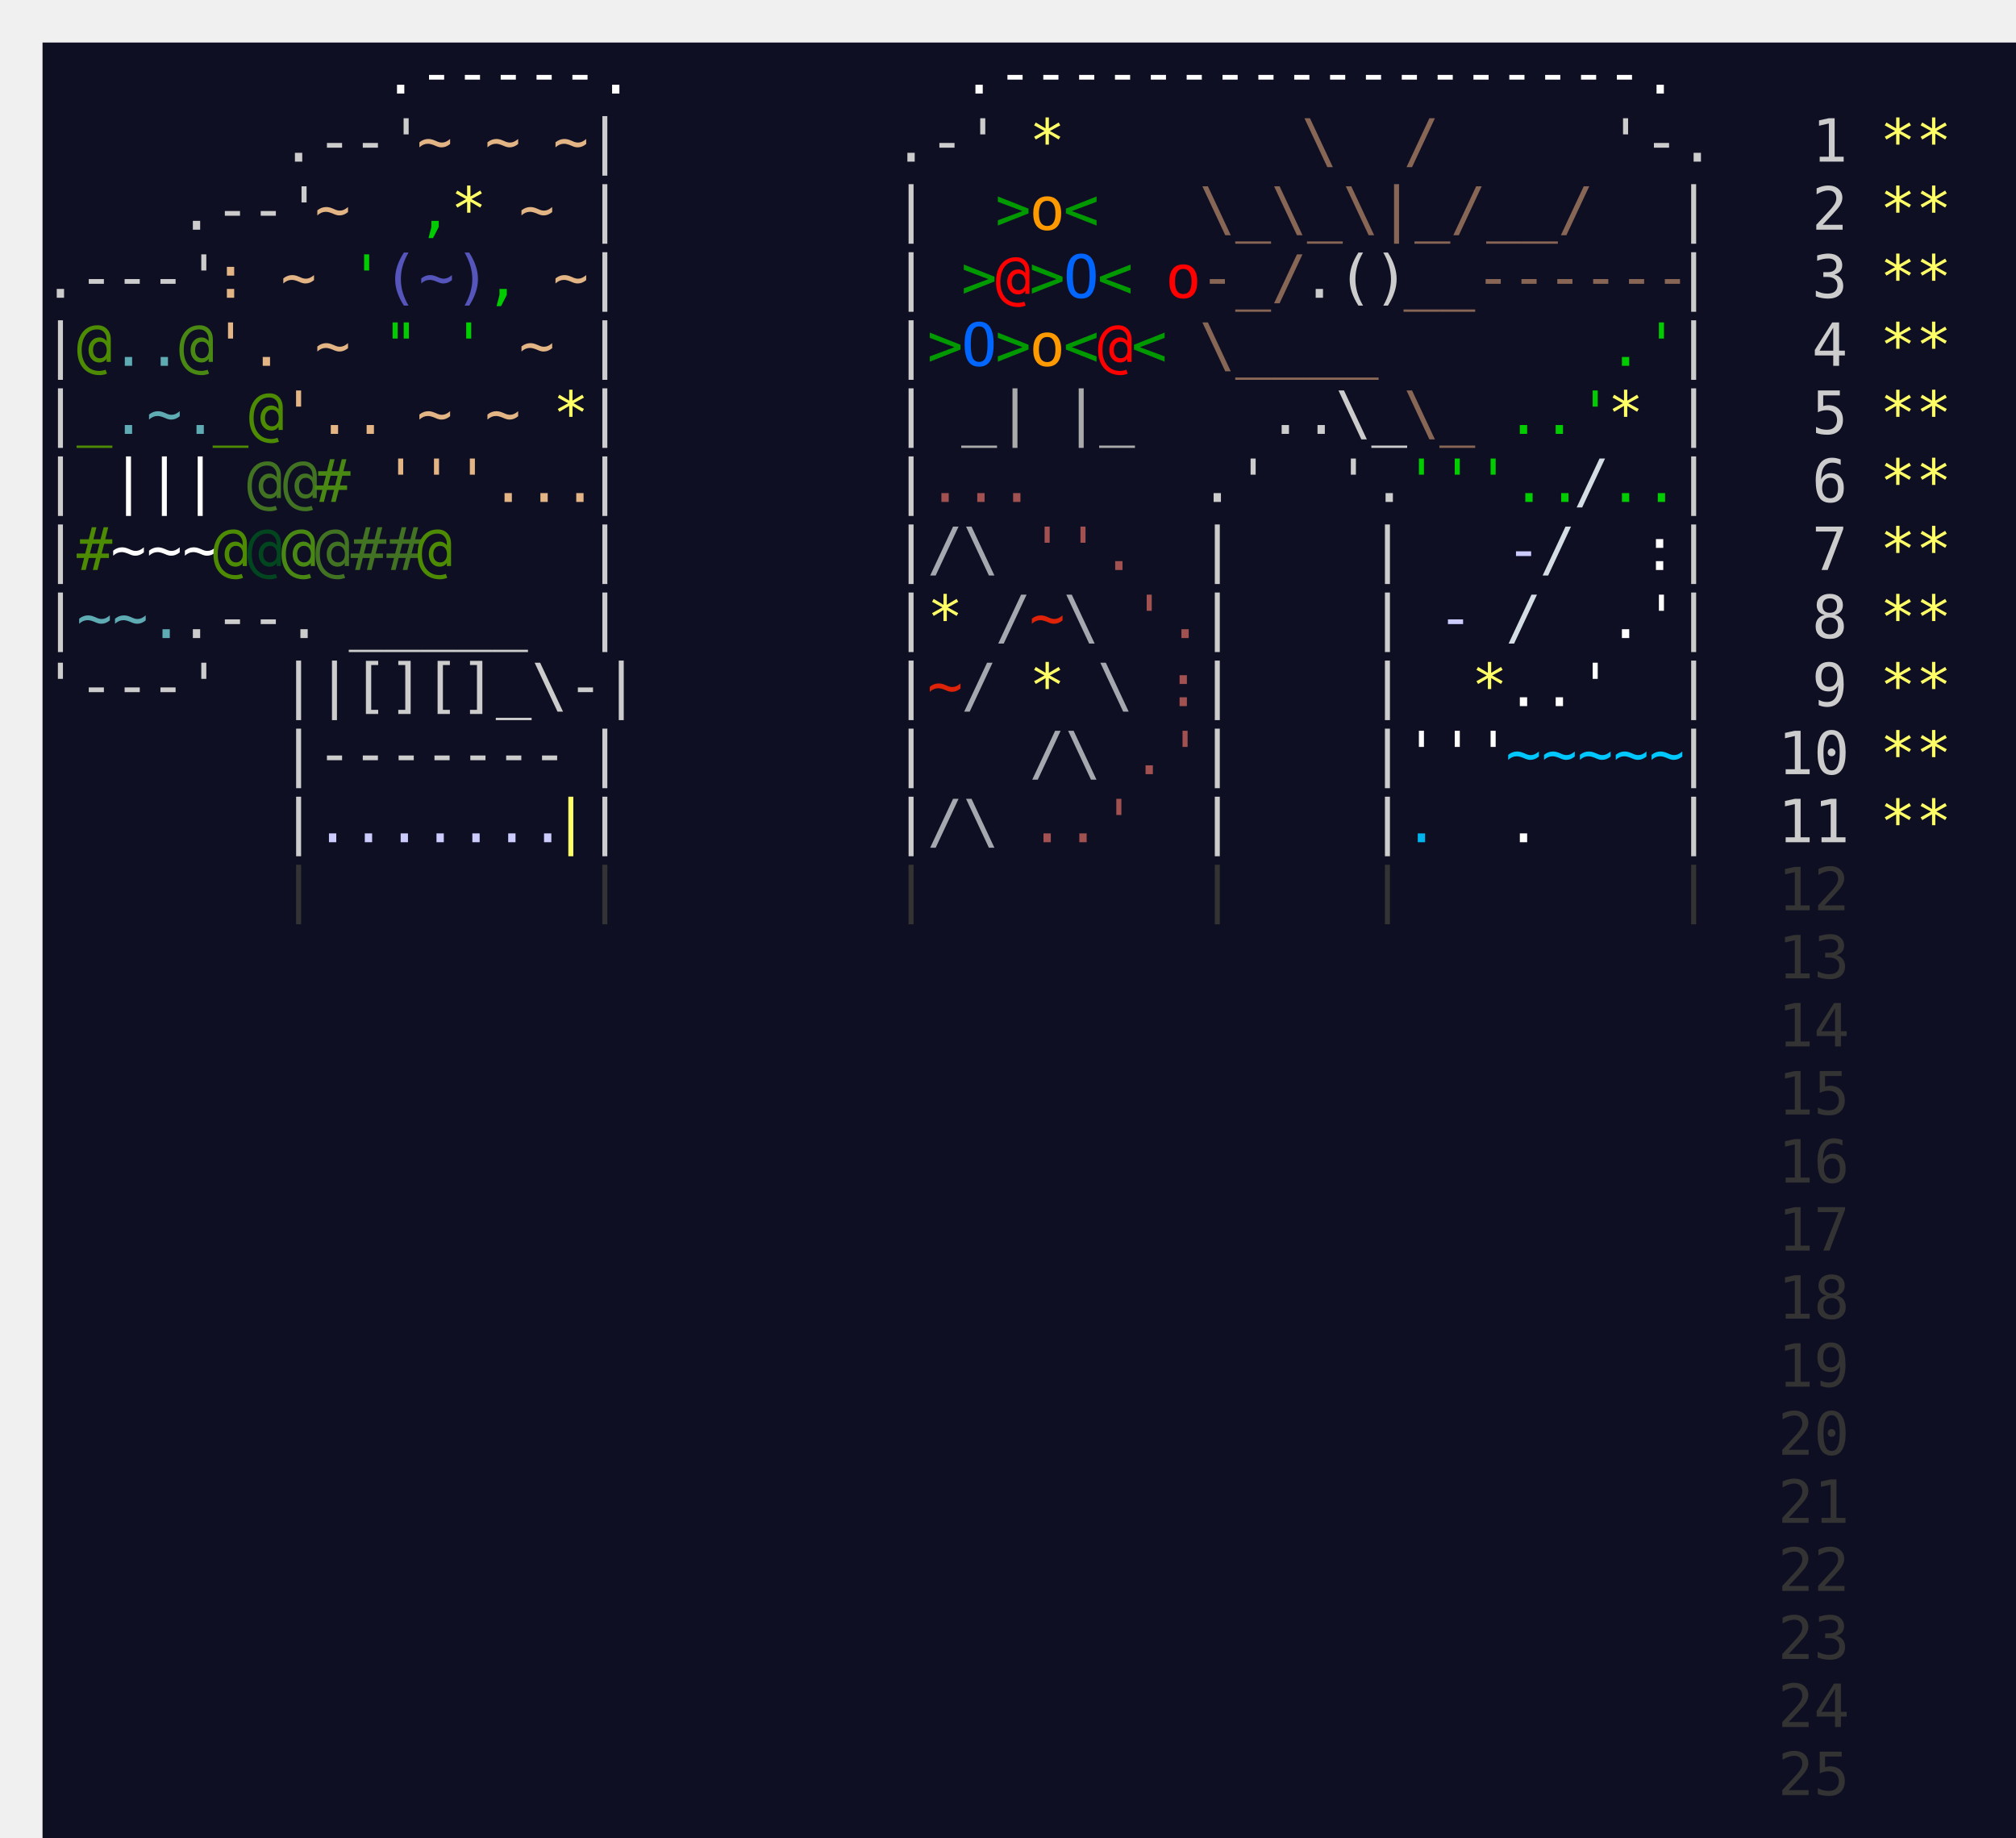
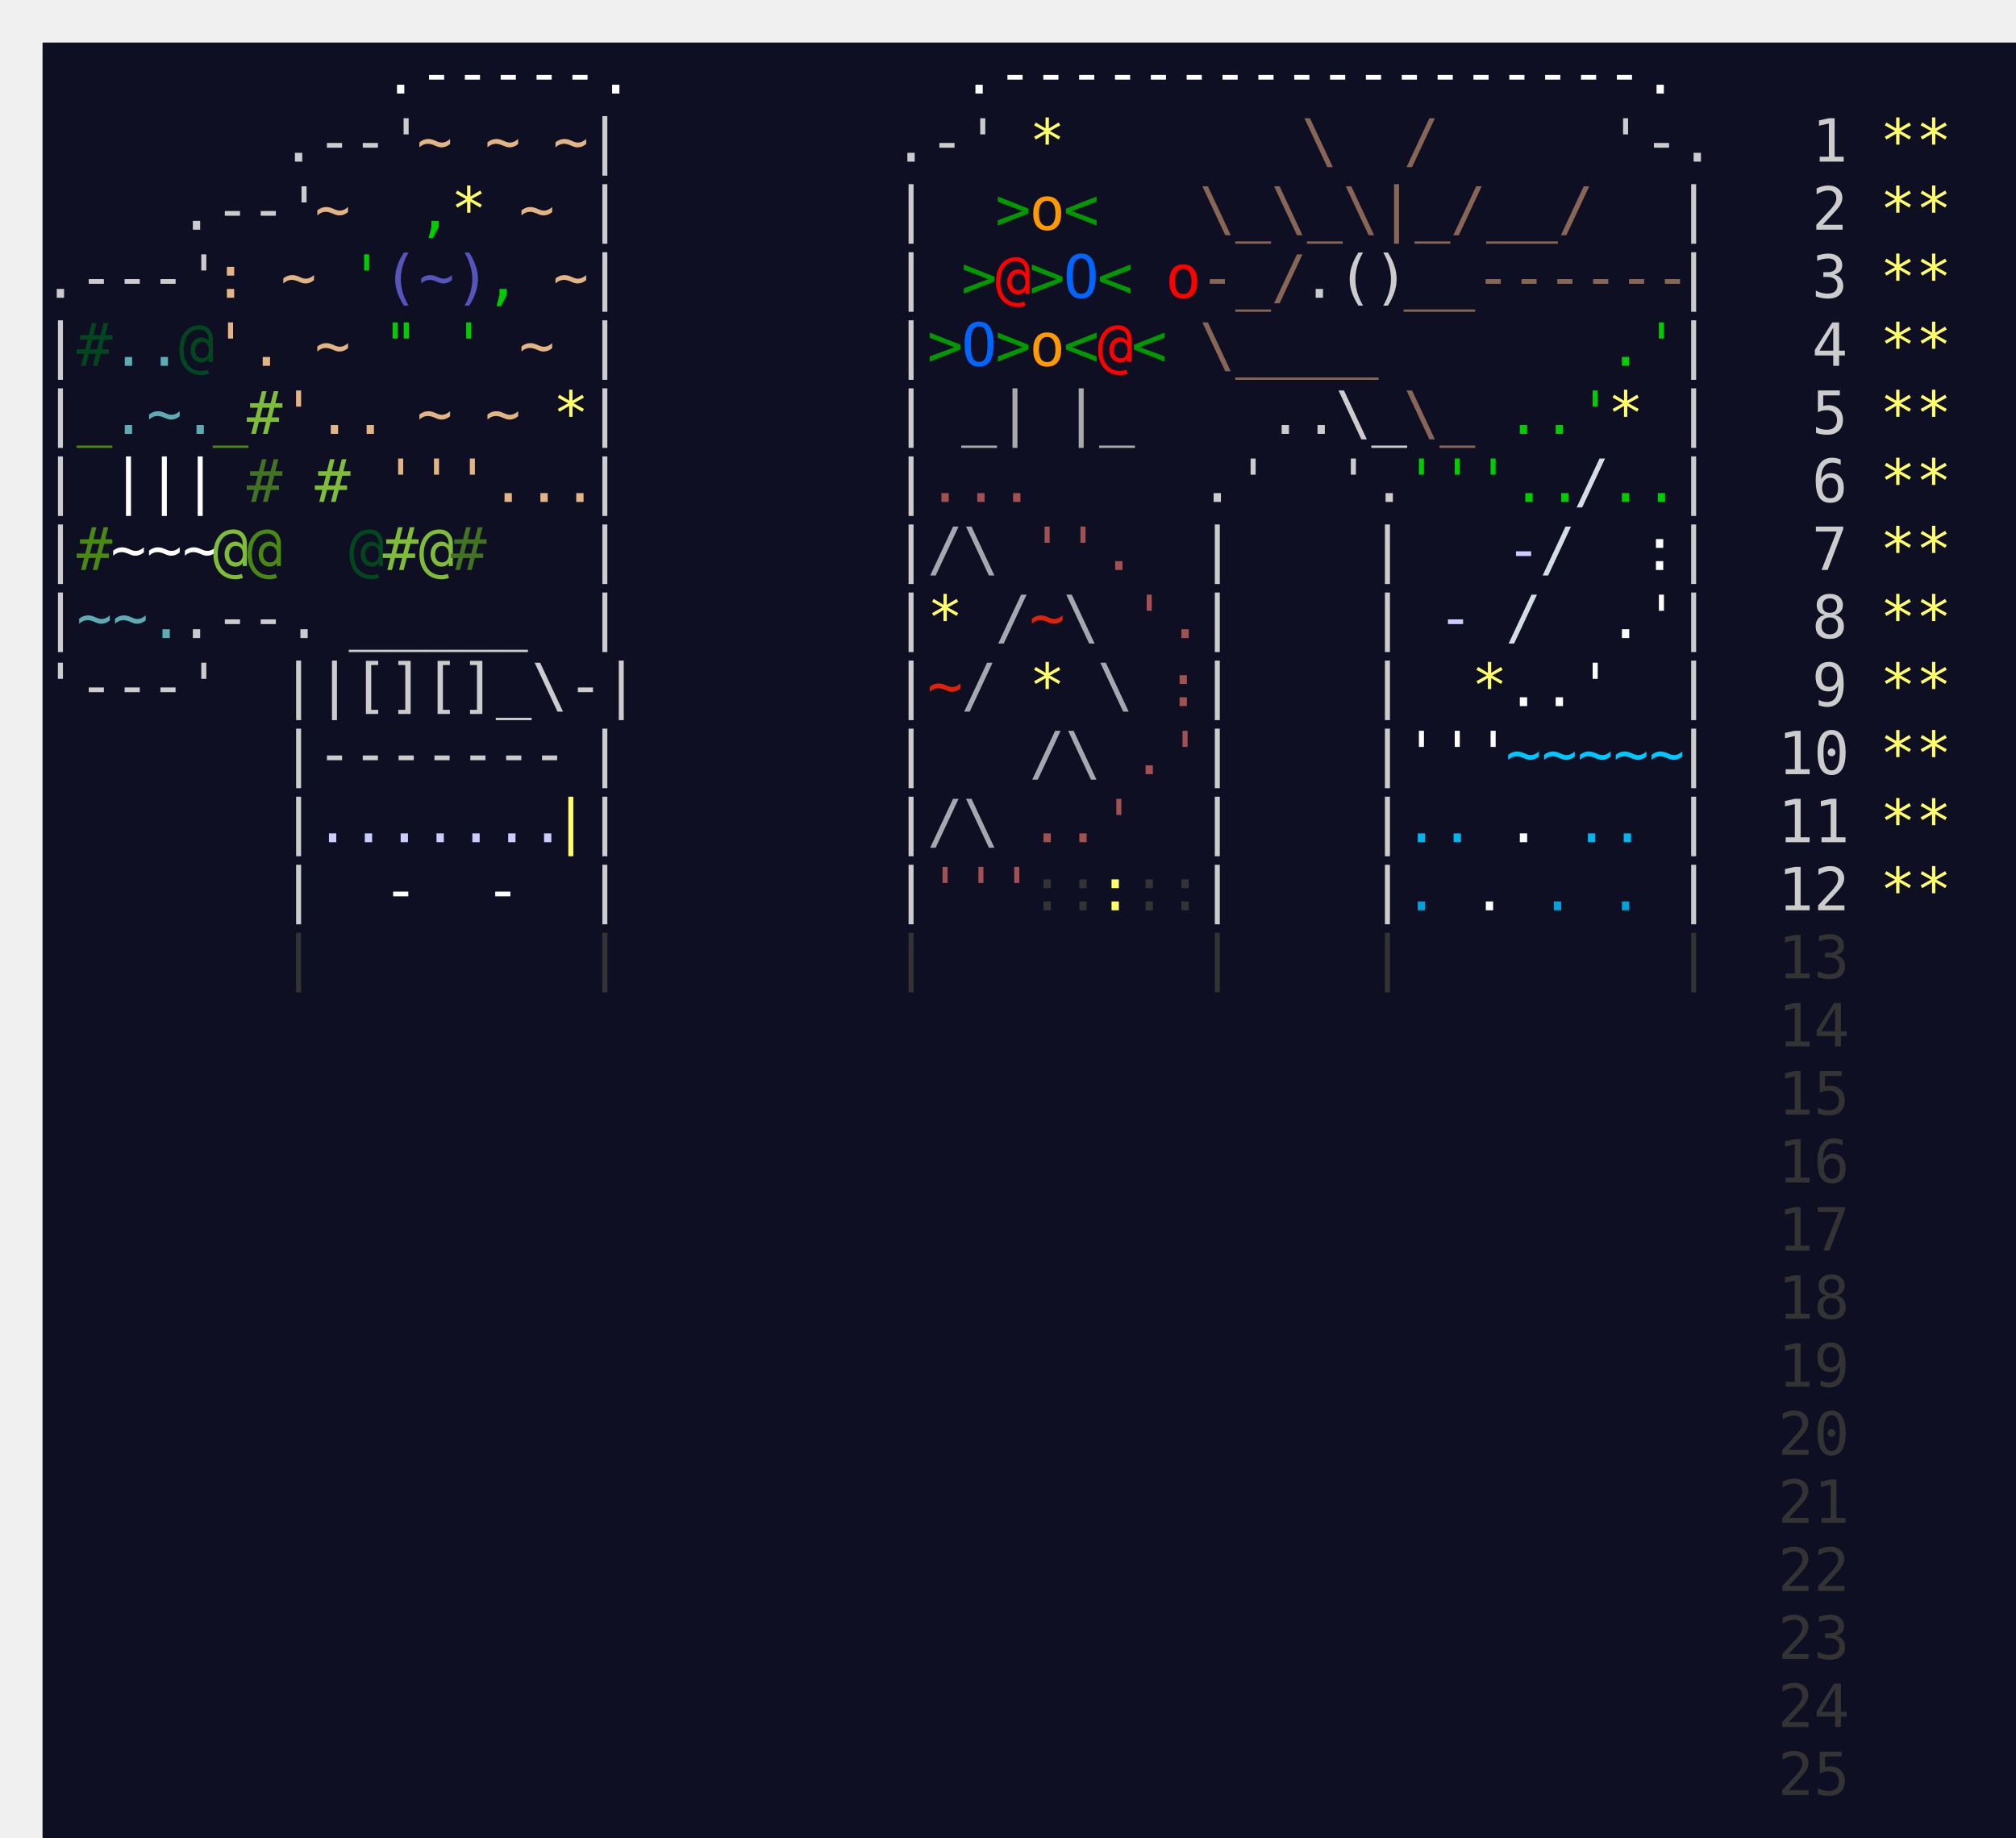
<svg xmlns="http://www.w3.org/2000/svg" viewBox="-10 -10 474 432" width="474" height="432">
  <style>
        text {
            font-family: 'Source Code Pro', monospace;
            font-size: 14px;
            white-space: pre;
        }
        svg {
            background: #0f0f23;
        }
    </style>
  <rect width="100%" height="100%" fill="#0f0f23" />
  <text x="80" y="12" fill="#ffffff">.-----.</text>
  <text x="216" y="12" fill="#ffffff">.------------------.</text>
  <text x="56" y="28" fill="#ccc">.--'</text>
  <text x="88" y="28" fill="#e3b585">~</text>
  <text x="104" y="28" fill="#e3b585">~</text>
  <text x="120" y="28" fill="#e3b585">~</text>
  <text x="128" y="28" fill="#ccc">|</text>
  <text x="200" y="28" fill="#ccc">.-'</text>
  <text x="232" y="28" fill="#ffff66">*</text>
  <text x="296" y="28" fill="#886655">\</text>
  <text x="320" y="28" fill="#886655">/</text>
  <text x="368" y="28" fill="#ccc">'-.</text>
  <text x="416" y="28" fill="#ccc">1</text>
  <text x="432" y="28" fill="#ffff66">**</text>
  <text x="32" y="44" fill="#ccc">.--'</text>
  <text x="64" y="44" fill="#e3b585">~</text>
  <text x="88" y="44" fill="#00cc00">,</text>
  <text x="96" y="44" fill="#ffff66">*</text>
  <text x="112" y="44" fill="#e3b585">~</text>
  <text x="128" y="44" fill="#ccc">|</text>
  <text x="200" y="44" fill="#ccc">|</text>
  <text x="224" y="44" fill="#009900">&gt;</text>
  <text x="232" y="44" fill="#ff9900">o</text>
  <text x="240" y="44" fill="#009900">&lt;</text>
  <text x="272" y="44" fill="#886655">\_\_\|_/__/</text>
  <text x="384" y="44" fill="#ccc">|</text>
  <text x="416" y="44" fill="#ccc">2</text>
  <text x="432" y="44" fill="#ffff66">**</text>
  <text x="0" y="60" fill="#ccc">.---'</text>
  <text x="40" y="60" fill="#e3b585">:</text>
  <text x="56" y="60" fill="#e3b585">~</text>
  <text x="72" y="60" fill="#00cc00">'</text>
  <text x="80" y="60" fill="#5555bb">(~)</text>
  <text x="104" y="60" fill="#00cc00">,</text>
  <text x="120" y="60" fill="#e3b585">~</text>
  <text x="128" y="60" fill="#ccc">|</text>
  <text x="200" y="60" fill="#ccc">|</text>
  <text x="216" y="60" fill="#009900">&gt;</text>
  <text x="224" y="60" fill="#ff0000">@</text>
  <text x="232" y="60" fill="#009900">&gt;</text>
  <text x="240" y="60" fill="#0066ff">O</text>
  <text x="248" y="60" fill="#009900">&lt;</text>
  <text x="264" y="60" fill="#ff0000">o</text>
  <text x="272" y="60" fill="#886655">-_/</text>
  <text x="296" y="60" fill="#cccccc">.()</text>
  <text x="320" y="60" fill="#886655">__------</text>
  <text x="384" y="60" fill="#ccc">|</text>
  <text x="416" y="60" fill="#ccc">3</text>
  <text x="432" y="60" fill="#ffff66">**</text>
  <text x="0" y="76" fill="#ccc">|</text>
-   <text x="8" y="76" fill="#4d8b03">@</text>
+   <text x="8" y="76" fill="#01461f">#</text>
  <text x="16" y="76" fill="#5eabb4">..</text>
-   <text x="32" y="76" fill="#488813">@</text>
+   <text x="32" y="76" fill="#01461f">@</text>
  <text x="40" y="76" fill="#e3b585">'.</text>
  <text x="64" y="76" fill="#e3b585">~</text>
  <text x="80" y="76" fill="#00cc00">"</text>
  <text x="96" y="76" fill="#00cc00">'</text>
  <text x="112" y="76" fill="#e3b585">~</text>
  <text x="128" y="76" fill="#ccc">|</text>
  <text x="200" y="76" fill="#ccc">|</text>
  <text x="208" y="76" fill="#009900">&gt;</text>
  <text x="216" y="76" fill="#0066ff">O</text>
  <text x="224" y="76" fill="#009900">&gt;</text>
  <text x="232" y="76" fill="#ff9900">o</text>
  <text x="240" y="76" fill="#009900">&lt;</text>
  <text x="248" y="76" fill="#ff0000">@</text>
  <text x="256" y="76" fill="#009900">&lt;</text>
  <text x="272" y="76" fill="#886655">\____</text>
  <text x="368" y="76" fill="#00cc00">.'</text>
  <text x="384" y="76" fill="#ccc">|</text>
  <text x="416" y="76" fill="#ccc">4</text>
  <text x="432" y="76" fill="#ffff66">**</text>
  <text x="0" y="92" fill="#ccc">|</text>
-   <text x="8" y="92" fill="#4d8b03">_</text>
+   <text x="8" y="92" fill="#488813">_</text>
  <text x="16" y="92" fill="#5eabb4">.~.</text>
-   <text x="40" y="92" fill="#4d8b03">_@</text>
+   <text x="40" y="92" fill="#488813">_</text>
+   <text x="48" y="92" fill="#7fbd39">#</text>
  <text x="56" y="92" fill="#e3b585">'..</text>
  <text x="88" y="92" fill="#e3b585">~</text>
  <text x="104" y="92" fill="#e3b585">~</text>
  <text x="120" y="92" fill="#ffff66">*</text>
  <text x="128" y="92" fill="#ccc">|</text>
  <text x="200" y="92" fill="#ccc">|</text>
  <text x="216" y="92" fill="#aaaaaa">_|</text>
  <text x="240" y="92" fill="#aaaaaa">|_</text>
  <text x="288" y="92" fill="#ccc">..</text>
  <text x="304" y="92" fill="#cccccc">\_</text>
  <text x="320" y="92" fill="#886655">\_</text>
  <text x="344" y="92" fill="#00cc00">..'</text>
  <text x="368" y="92" fill="#ffff66">*</text>
  <text x="384" y="92" fill="#ccc">|</text>
  <text x="416" y="92" fill="#ccc">5</text>
  <text x="432" y="92" fill="#ffff66">**</text>
  <text x="0" y="108" fill="#ccc">|</text>
  <text x="16" y="108" fill="#ffffff">|||</text>
-   <text x="48" y="108" fill="#427322">@@</text>
-   <text x="64" y="108" fill="#488813">#</text>
+   <text x="48" y="108" fill="#427322">#</text>
+   <text x="64" y="108" fill="#7fbd39">#</text>
  <text x="80" y="108" fill="#e3b585">'''...</text>
  <text x="128" y="108" fill="#ccc">|</text>
  <text x="200" y="108" fill="#ccc">|</text>
  <text x="208" y="108" fill="#a25151">...</text>
  <text x="272" y="108" fill="#ccc">.'</text>
  <text x="304" y="108" fill="#ccc">'.</text>
  <text x="320" y="108" fill="#00cc00">'''..</text>
  <text x="360" y="108" fill="#d4dde4">/</text>
  <text x="368" y="108" fill="#00cc00">..</text>
  <text x="384" y="108" fill="#ccc">|</text>
  <text x="416" y="108" fill="#ccc">6</text>
  <text x="432" y="108" fill="#ffff66">**</text>
  <text x="0" y="124" fill="#ccc">|</text>
-   <text x="8" y="124" fill="#4d8b03">#</text>
+   <text x="8" y="124" fill="#488813">#</text>
  <text x="16" y="124" fill="#ffffff">~~~</text>
-   <text x="40" y="124" fill="#4d8b03">@</text>
-   <text x="48" y="124" fill="#01461f">@</text>
-   <text x="56" y="124" fill="#488813">@</text>
-   <text x="64" y="124" fill="#427322">@##</text>
-   <text x="88" y="124" fill="#4d8b03">@</text>
+   <text x="40" y="124" fill="#7fbd39">@</text>
+   <text x="48" y="124" fill="#488813">@</text>
+   <text x="72" y="124" fill="#01461f">@</text>
+   <text x="80" y="124" fill="#7fbd39">#@</text>
+   <text x="96" y="124" fill="#427322">#</text>
  <text x="128" y="124" fill="#ccc">|</text>
  <text x="200" y="124" fill="#ccc">|</text>
  <text x="208" y="124" fill="#a5a8af">/\</text>
  <text x="232" y="124" fill="#a25151">''.</text>
  <text x="272" y="124" fill="#ccc">|</text>
  <text x="312" y="124" fill="#ccc">|</text>
  <text x="344" y="124" fill="#ccccff">-</text>
  <text x="352" y="124" fill="#d4dde4">/</text>
  <text x="376" y="124" fill="#ffffff">:</text>
  <text x="384" y="124" fill="#ccc">|</text>
  <text x="416" y="124" fill="#ccc">7</text>
  <text x="432" y="124" fill="#ffff66">**</text>
  <text x="0" y="140" fill="#ccc">|</text>
  <text x="8" y="140" fill="#5eabb4">~~.</text>
  <text x="32" y="140" fill="#ccc">.--.</text>
  <text x="72" y="140" fill="#ccc">_____</text>
  <text x="128" y="140" fill="#ccc">|</text>
  <text x="200" y="140" fill="#ccc">|</text>
  <text x="208" y="140" fill="#ffff66">*</text>
  <text x="224" y="140" fill="#a5a8af">/</text>
  <text x="232" y="140" fill="#df2308">~</text>
  <text x="240" y="140" fill="#a5a8af">\</text>
  <text x="256" y="140" fill="#a25151">'.</text>
  <text x="272" y="140" fill="#ccc">|</text>
  <text x="312" y="140" fill="#ccc">|</text>
  <text x="328" y="140" fill="#ccccff">-</text>
  <text x="344" y="140" fill="#d4dde4">/</text>
  <text x="368" y="140" fill="#ffffff">.'</text>
  <text x="384" y="140" fill="#ccc">|</text>
  <text x="416" y="140" fill="#ccc">8</text>
  <text x="432" y="140" fill="#ffff66">**</text>
  <text x="0" y="156" fill="#ccc">'---'</text>
  <text x="56" y="156" fill="#ccc">||[][]_\-|</text>
  <text x="200" y="156" fill="#ccc">|</text>
  <text x="208" y="156" fill="#df2308">~</text>
  <text x="216" y="156" fill="#a5a8af">/</text>
  <text x="232" y="156" fill="#ffff66">*</text>
  <text x="248" y="156" fill="#a5a8af">\</text>
  <text x="264" y="156" fill="#a25151">:</text>
  <text x="272" y="156" fill="#ccc">|</text>
  <text x="312" y="156" fill="#ccc">|</text>
  <text x="336" y="156" fill="#ffff66">*</text>
  <text x="344" y="156" fill="#ffffff">..'</text>
  <text x="384" y="156" fill="#ccc">|</text>
  <text x="416" y="156" fill="#ccc">9</text>
  <text x="432" y="156" fill="#ffff66">**</text>
  <text x="56" y="172" fill="#ccc">|-------</text>
  <text x="128" y="172" fill="#ccc">|</text>
  <text x="200" y="172" fill="#ccc">|</text>
  <text x="232" y="172" fill="#a5a8af">/\</text>
  <text x="256" y="172" fill="#a25151">.'</text>
  <text x="272" y="172" fill="#ccc">|</text>
  <text x="312" y="172" fill="#ccc">|</text>
  <text x="320" y="172" fill="#ffffff">'''</text>
  <text x="344" y="172" fill="#00c8ff">~~~~~</text>
  <text x="384" y="172" fill="#ccc">|</text>
  <text x="408" y="172" fill="#ccc">10</text>
  <text x="432" y="172" fill="#ffff66">**</text>
  <text x="56" y="188" fill="#ccc">|</text>
  <text x="64" y="188" fill="#ccccff">.......</text>
  <text x="120" y="188" fill="#ffff66">|</text>
  <text x="128" y="188" fill="#ccc">|</text>
  <text x="200" y="188" fill="#ccc">|</text>
  <text x="208" y="188" fill="#a5a8af">/\</text>
  <text x="232" y="188" fill="#a25151">..'</text>
  <text x="272" y="188" fill="#ccc">|</text>
  <text x="312" y="188" fill="#ccc">|</text>
-   <text x="320" y="188" fill="#00b5ed">.</text>
+   <text x="320" y="188" fill="#00b5ed">..</text>
  <text x="344" y="188" fill="#ffffff">.</text>
+   <text x="360" y="188" fill="#00b5ed">..</text>
  <text x="384" y="188" fill="#ccc">|</text>
  <text x="408" y="188" fill="#ccc">11</text>
  <text x="432" y="188" fill="#ffff66">**</text>
-   <text x="56" y="204" fill="#333333">|</text>
-   <text x="128" y="204" fill="#333333">|</text>
-   <text x="200" y="204" fill="#333333">|</text>
-   <text x="272" y="204" fill="#333333">|</text>
-   <text x="312" y="204" fill="#333333">|</text>
-   <text x="384" y="204" fill="#333333">|</text>
-   <text x="408" y="204" fill="#333333">12</text>
+   <text x="56" y="204" fill="#ccc">|</text>
+   <text x="80" y="204" fill="#ffffff">-</text>
+   <text x="104" y="204" fill="#ffffff">-</text>
+   <text x="128" y="204" fill="#ccc">|</text>
+   <text x="200" y="204" fill="#ccc">|</text>
+   <text x="208" y="204" fill="#a25151">'''</text>
+   <text x="232" y="204" fill="#333333">::</text>
+   <text x="248" y="204" fill="#ffff66">:</text>
+   <text x="256" y="204" fill="#333333">::</text>
+   <text x="272" y="204" fill="#ccc">|</text>
+   <text x="312" y="204" fill="#ccc">|</text>
+   <text x="320" y="204" fill="#00a2db">.</text>
+   <text x="336" y="204" fill="#ffffff">.</text>
+   <text x="352" y="204" fill="#00a2db">.</text>
+   <text x="368" y="204" fill="#00a2db">.</text>
+   <text x="384" y="204" fill="#ccc">|</text>
+   <text x="408" y="204" fill="#ccc">12</text>
+   <text x="432" y="204" fill="#ffff66">**</text>
+   <text x="56" y="220" fill="#333333">|</text>
+   <text x="128" y="220" fill="#333333">|</text>
+   <text x="200" y="220" fill="#333333">|</text>
+   <text x="272" y="220" fill="#333333">|</text>
+   <text x="312" y="220" fill="#333333">|</text>
+   <text x="384" y="220" fill="#333333">|</text>
  <text x="408" y="220" fill="#333333">13</text>
  <text x="408" y="236" fill="#333333">14</text>
  <text x="408" y="252" fill="#333333">15</text>
  <text x="408" y="268" fill="#333333">16</text>
  <text x="408" y="284" fill="#333333">17</text>
  <text x="408" y="300" fill="#333333">18</text>
  <text x="408" y="316" fill="#333333">19</text>
  <text x="408" y="332" fill="#333333">20</text>
  <text x="408" y="348" fill="#333333">21</text>
  <text x="408" y="364" fill="#333333">22</text>
  <text x="408" y="380" fill="#333333">23</text>
  <text x="408" y="396" fill="#333333">24</text>
  <text x="408" y="412" fill="#333333">25</text>
</svg>
